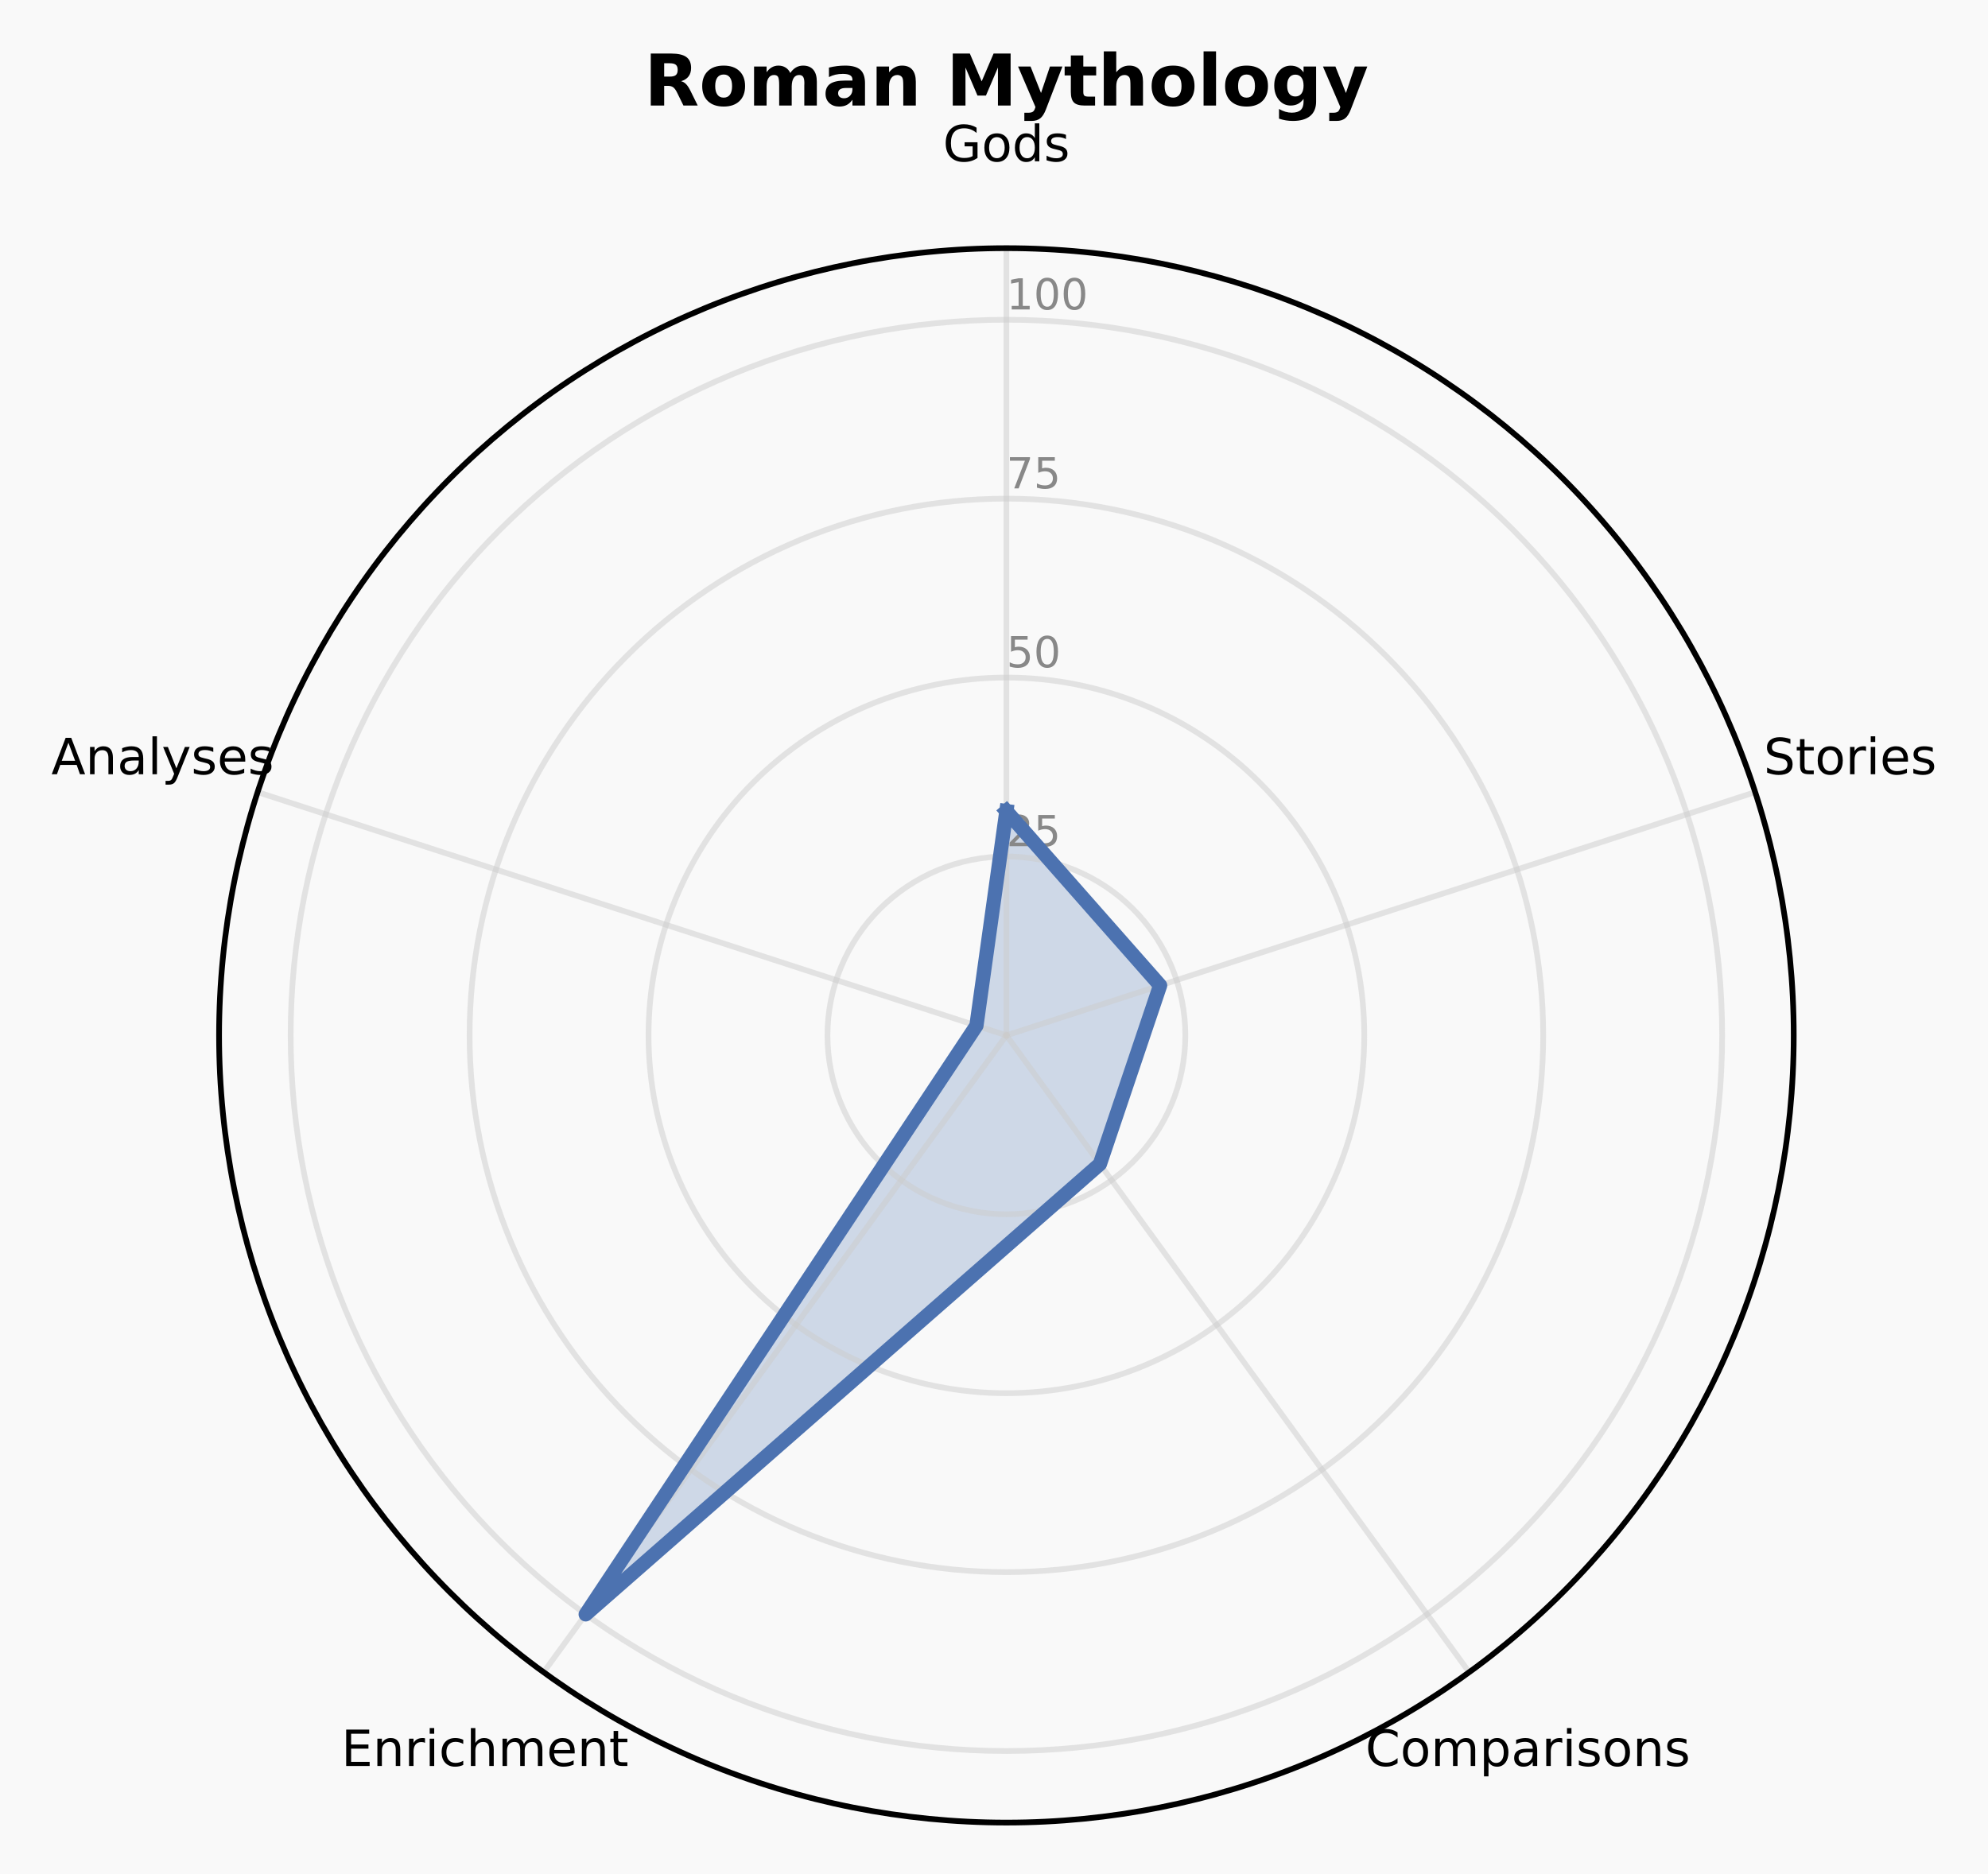
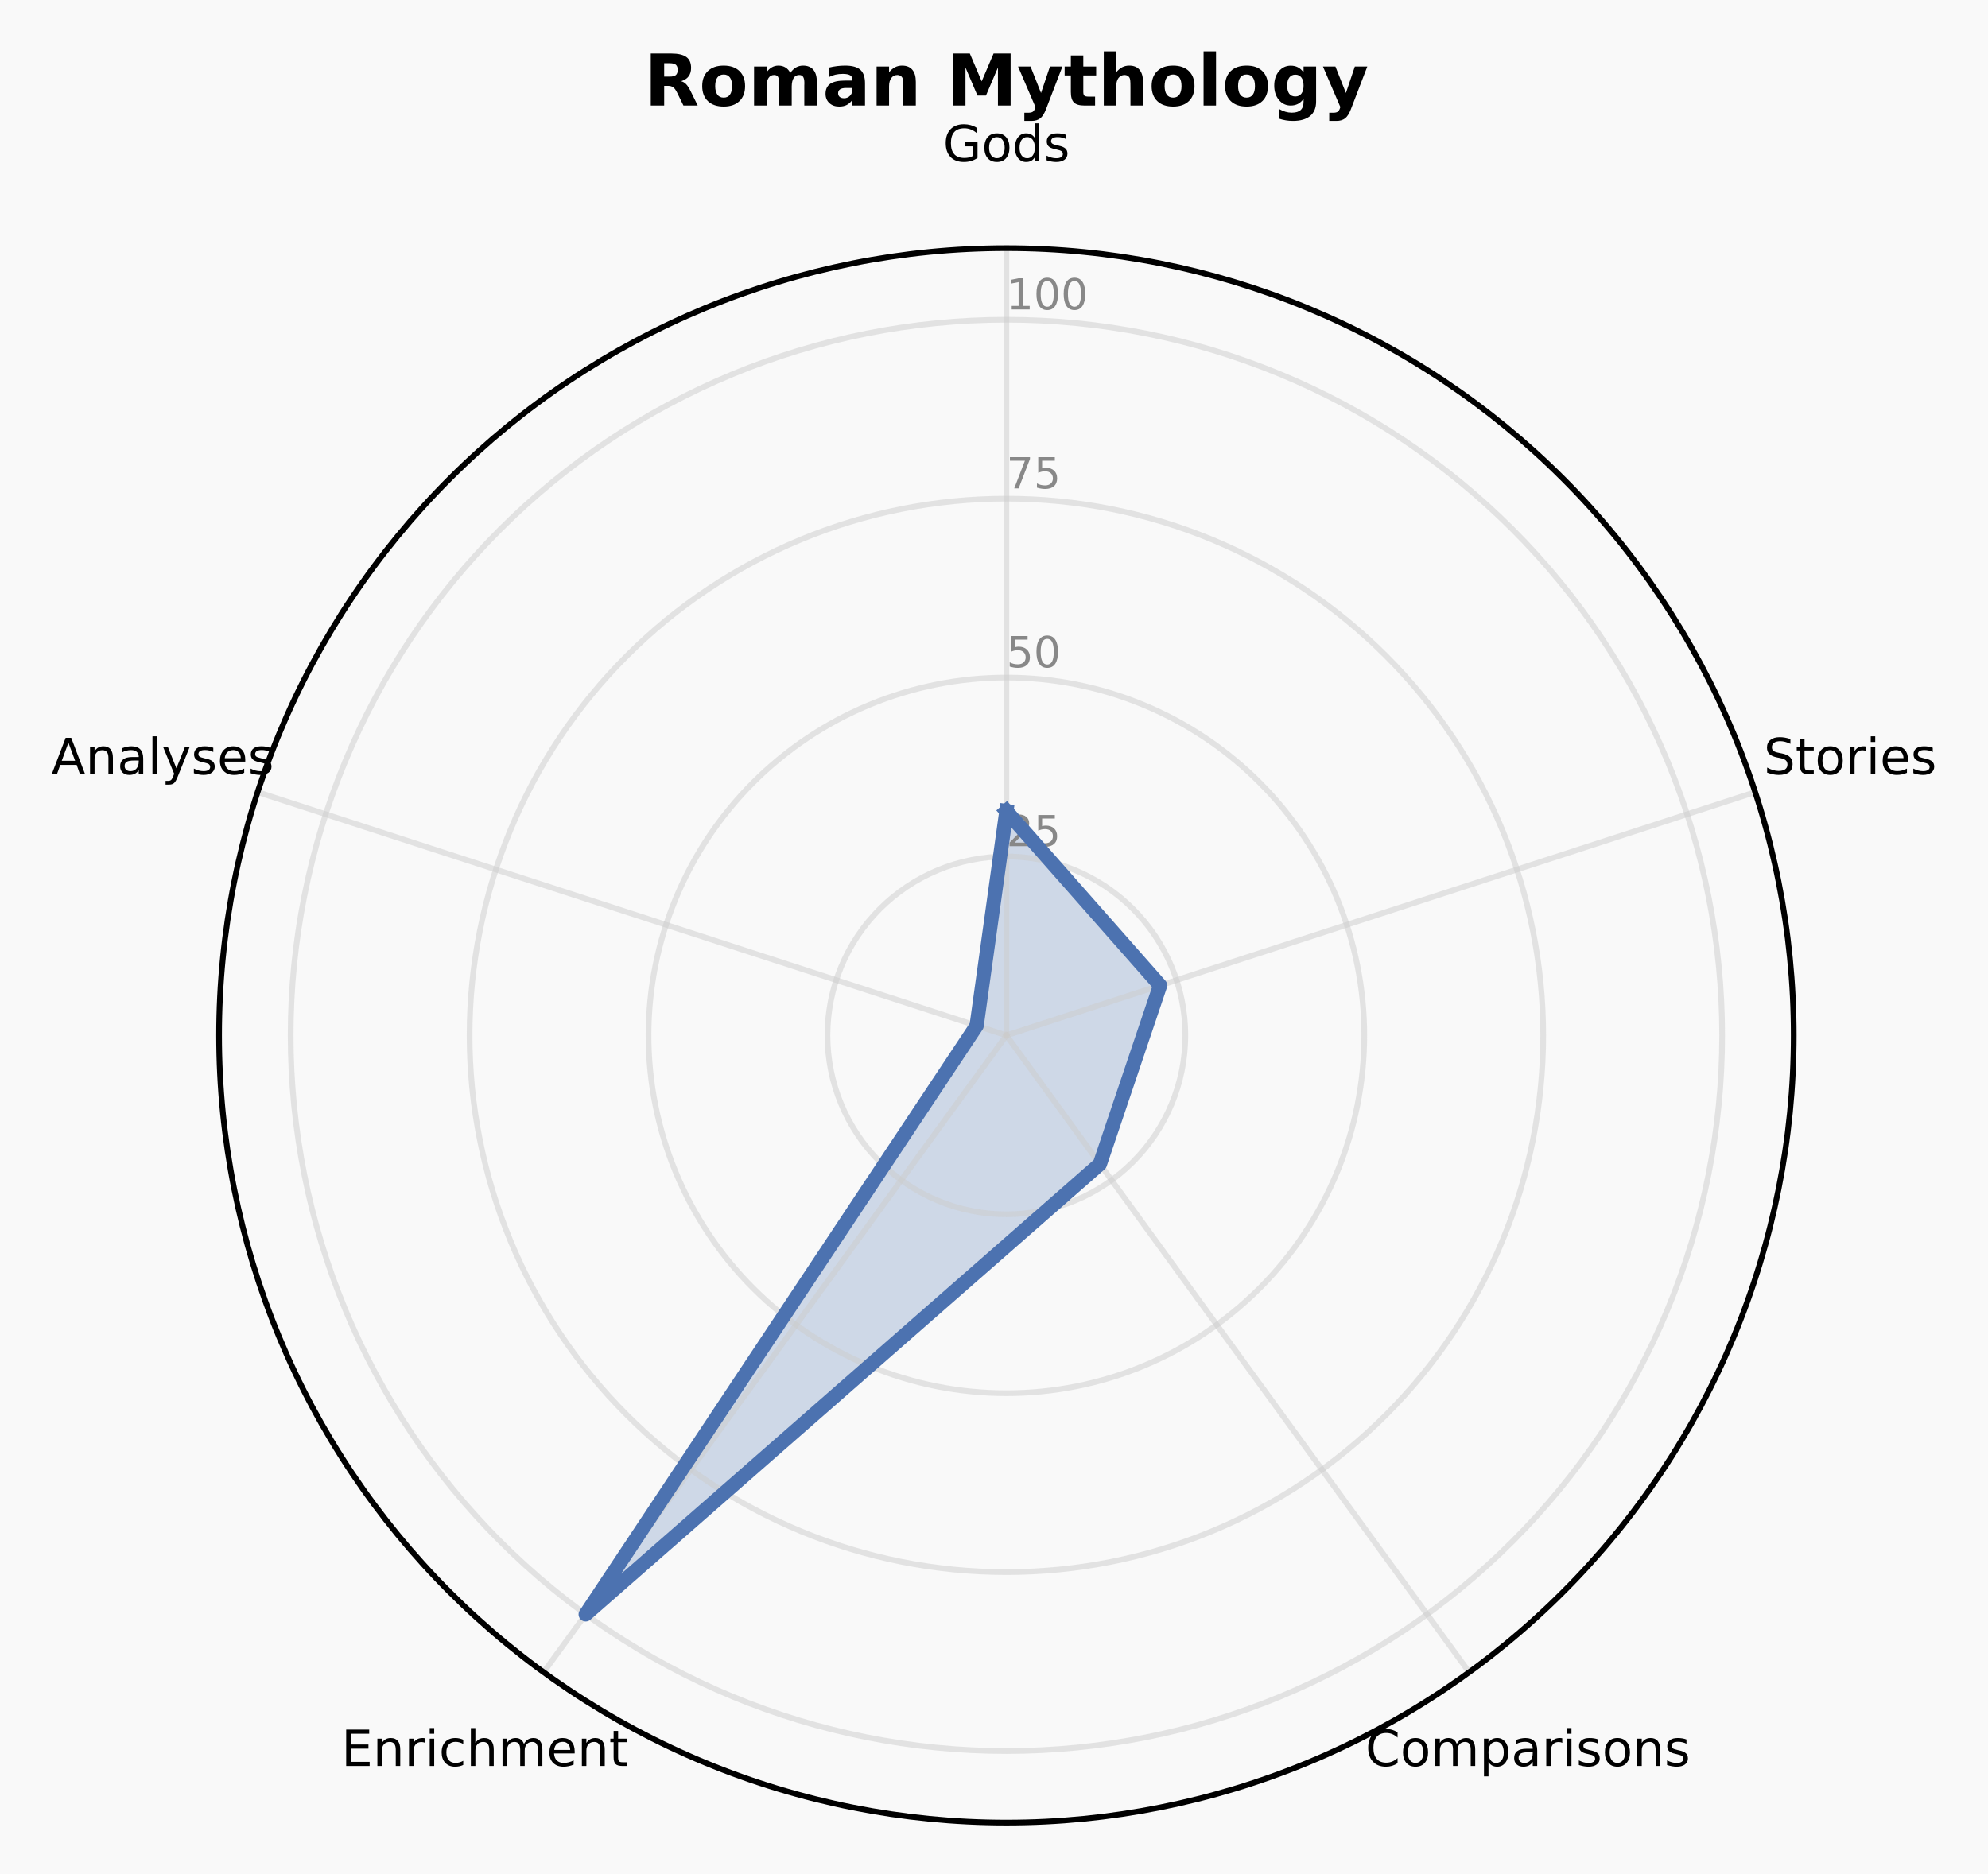
<svg xmlns="http://www.w3.org/2000/svg" xmlns:xlink="http://www.w3.org/1999/xlink" width="278.709pt" height="262.758pt" viewBox="0 0 278.709 262.758" version="1.1">
  <defs>
    <style type="text/css">*{stroke-linejoin: round; stroke-linecap: butt}</style>
  </defs>
  <g id="figure_1">
    <g id="patch_1">
      <path d="M 0 262.758  L 278.709 262.758  L 278.709 0  L 0 0  z " style="fill: #f9f9f9" />
    </g>
    <g id="axes_1">
      <g id="patch_2">
        <path d="M 251.473 145.178  C 251.473 130.683 248.618 116.329 243.071 102.938  C 237.524 89.546 229.393 77.377 219.143 67.128  C 208.894 56.878 196.725 48.748 183.334 43.201  C 169.942 37.654 155.588 34.798 141.093 34.798  C 126.598 34.798 112.244 37.654 98.853 43.201  C 85.461 48.748 73.293 56.878 63.043 67.128  C 52.794 77.377 44.663 89.546 39.116 102.938  C 33.569 116.329 30.714 130.683 30.714 145.178  C 30.714 159.673 33.569 174.027 39.116 187.418  C 44.663 200.81 52.794 212.979 63.043 223.228  C 73.293 233.478 85.461 241.609 98.853 247.155  C 112.244 252.702 126.598 255.558 141.093 255.558  C 155.588 255.558 169.942 252.702 183.334 247.155  C 196.725 241.609 208.894 233.478 219.143 223.228  C 229.393 212.979 237.524 200.81 243.071 187.418  C 248.618 174.027 251.473 159.673 251.473 145.178  M 141.093 145.178  C 141.093 145.178 141.093 145.178 141.093 145.178  C 141.093 145.178 141.093 145.178 141.093 145.178  C 141.093 145.178 141.093 145.178 141.093 145.178  C 141.093 145.178 141.093 145.178 141.093 145.178  C 141.093 145.178 141.093 145.178 141.093 145.178  C 141.093 145.178 141.093 145.178 141.093 145.178  C 141.093 145.178 141.093 145.178 141.093 145.178  C 141.093 145.178 141.093 145.178 141.093 145.178  C 141.093 145.178 141.093 145.178 141.093 145.178  C 141.093 145.178 141.093 145.178 141.093 145.178  C 141.093 145.178 141.093 145.178 141.093 145.178  C 141.093 145.178 141.093 145.178 141.093 145.178  C 141.093 145.178 141.093 145.178 141.093 145.178  C 141.093 145.178 141.093 145.178 141.093 145.178  C 141.093 145.178 141.093 145.178 141.093 145.178  C 141.093 145.178 141.093 145.178 141.093 145.178  z " style="fill: #f9f9f9" />
      </g>
      <g id="patch_3">
-         <path d="M 141.093 113.727  L 162.643 138.176  L 154.2 163.218  L 82.112 226.359  L 136.892 143.813  z " clip-path="url(#p21770b85a9)" style="fill: #4c72b0; opacity: 0.25; stroke: #4c72b0; stroke-linejoin: miter" />
+         <path d="M 141.093 113.727  L 162.643 138.176  L 154.2 163.218  L 82.112 226.359  L 136.918 143.821  z " clip-path="url(#pf71d11ff73)" style="fill: #4c72b0; opacity: 0.25; stroke: #4c72b0; stroke-linejoin: miter" />
      </g>
      <g id="matplotlib.axis_1">
        <g id="xtick_1">
          <g id="line2d_1">
-             <path d="M 141.093 145.178  L 141.093 34.798  " clip-path="url(#p21770b85a9)" style="fill: none; stroke: #cccccc; stroke-opacity: 0.5; stroke-width: 0.8; stroke-linecap: square" />
+             <path d="M 141.093 145.178  L 141.093 34.798  " clip-path="url(#pf71d11ff73)" style="fill: none; stroke: #cccccc; stroke-opacity: 0.5; stroke-width: 0.8; stroke-linecap: square" />
          </g>
          <g id="text_1">
            <g transform="translate(132.1945 22.61707) scale(0.07 -0.07)">
              <defs>
                <path id="DejaVuSans-2a" d="M 3809 666  L 3809 1919  L 2778 1919  L 2778 2438  L 4434 2438  L 4434 434  Q 4069 175 3628 42  Q 3188 -91 2688 -91  Q 1594 -91 976 548  Q 359 1188 359 2328  Q 359 3472 976 4111  Q 1594 4750 2688 4750  Q 3144 4750 3555 4637  Q 3966 4525 4313 4306  L 4313 3634  Q 3963 3931 3569 4081  Q 3175 4231 2741 4231  Q 1884 4231 1454 3753  Q 1025 3275 1025 2328  Q 1025 1384 1454 906  Q 1884 428 2741 428  Q 3075 428 3337 486  Q 3600 544 3809 666  z " transform="scale(0.015625)" />
                <path id="DejaVuSans-52" d="M 1959 3097  Q 1497 3097 1228 2736  Q 959 2375 959 1747  Q 959 1119 1226 758  Q 1494 397 1959 397  Q 2419 397 2687 759  Q 2956 1122 2956 1747  Q 2956 2369 2687 2733  Q 2419 3097 1959 3097  z M 1959 3584  Q 2709 3584 3137 3096  Q 3566 2609 3566 1747  Q 3566 888 3137 398  Q 2709 -91 1959 -91  Q 1206 -91 779 398  Q 353 888 353 1747  Q 353 2609 779 3096  Q 1206 3584 1959 3584  z " transform="scale(0.015625)" />
                <path id="DejaVuSans-47" d="M 2906 2969  L 2906 4863  L 3481 4863  L 3481 0  L 2906 0  L 2906 525  Q 2725 213 2448 61  Q 2172 -91 1784 -91  Q 1150 -91 751 415  Q 353 922 353 1747  Q 353 2572 751 3078  Q 1150 3584 1784 3584  Q 2172 3584 2448 3432  Q 2725 3281 2906 2969  z M 947 1747  Q 947 1113 1208 752  Q 1469 391 1925 391  Q 2381 391 2643 752  Q 2906 1113 2906 1747  Q 2906 2381 2643 2742  Q 2381 3103 1925 3103  Q 1469 3103 1208 2742  Q 947 2381 947 1747  z " transform="scale(0.015625)" />
                <path id="DejaVuSans-56" d="M 2834 3397  L 2834 2853  Q 2591 2978 2328 3040  Q 2066 3103 1784 3103  Q 1356 3103 1142 2972  Q 928 2841 928 2578  Q 928 2378 1081 2264  Q 1234 2150 1697 2047  L 1894 2003  Q 2506 1872 2764 1633  Q 3022 1394 3022 966  Q 3022 478 2636 193  Q 2250 -91 1575 -91  Q 1294 -91 989 -36  Q 684 19 347 128  L 347 722  Q 666 556 975 473  Q 1284 391 1588 391  Q 1994 391 2212 530  Q 2431 669 2431 922  Q 2431 1156 2273 1281  Q 2116 1406 1581 1522  L 1381 1569  Q 847 1681 609 1914  Q 372 2147 372 2553  Q 372 3047 722 3315  Q 1072 3584 1716 3584  Q 2034 3584 2315 3537  Q 2597 3491 2834 3397  z " transform="scale(0.015625)" />
              </defs>
              <use xlink:href="#DejaVuSans-2a" />
              <use xlink:href="#DejaVuSans-52" transform="translate(77.48438 0)" />
              <use xlink:href="#DejaVuSans-47" transform="translate(138.6719 0)" />
              <use xlink:href="#DejaVuSans-56" transform="translate(202.1562 0)" />
            </g>
          </g>
        </g>
        <g id="xtick_2">
          <g id="line2d_2">
-             <path d="M 141.093 145.178  L 246.07 111.069  " clip-path="url(#p21770b85a9)" style="fill: none; stroke: #cccccc; stroke-opacity: 0.5; stroke-width: 0.8; stroke-linecap: square" />
+             <path d="M 141.093 145.178  L 246.07 111.069  " clip-path="url(#pf71d11ff73)" style="fill: none; stroke: #cccccc; stroke-opacity: 0.5; stroke-width: 0.8; stroke-linecap: square" />
          </g>
          <g id="text_2">
            <g transform="translate(247.2616 108.5613) scale(0.07 -0.07)">
              <defs>
                <path id="DejaVuSans-36" d="M 3425 4513  L 3425 3897  Q 3066 4069 2747 4153  Q 2428 4238 2131 4238  Q 1616 4238 1336 4038  Q 1056 3838 1056 3469  Q 1056 3159 1242 3001  Q 1428 2844 1947 2747  L 2328 2669  Q 3034 2534 3370 2195  Q 3706 1856 3706 1288  Q 3706 609 3251 259  Q 2797 -91 1919 -91  Q 1588 -91 1214 -16  Q 841 59 441 206  L 441 856  Q 825 641 1194 531  Q 1563 422 1919 422  Q 2459 422 2753 634  Q 3047 847 3047 1241  Q 3047 1584 2836 1778  Q 2625 1972 2144 2069  L 1759 2144  Q 1053 2284 737 2584  Q 422 2884 422 3419  Q 422 4038 858 4394  Q 1294 4750 2059 4750  Q 2388 4750 2728 4690  Q 3069 4631 3425 4513  z " transform="scale(0.015625)" />
                <path id="DejaVuSans-57" d="M 1172 4494  L 1172 3500  L 2356 3500  L 2356 3053  L 1172 3053  L 1172 1153  Q 1172 725 1289 603  Q 1406 481 1766 481  L 2356 481  L 2356 0  L 1766 0  Q 1100 0 847 248  Q 594 497 594 1153  L 594 3053  L 172 3053  L 172 3500  L 594 3500  L 594 4494  L 1172 4494  z " transform="scale(0.015625)" />
                <path id="DejaVuSans-55" d="M 2631 2963  Q 2534 3019 2420 3045  Q 2306 3072 2169 3072  Q 1681 3072 1420 2755  Q 1159 2438 1159 1844  L 1159 0  L 581 0  L 581 3500  L 1159 3500  L 1159 2956  Q 1341 3275 1631 3429  Q 1922 3584 2338 3584  Q 2397 3584 2469 3576  Q 2541 3569 2628 3553  L 2631 2963  z " transform="scale(0.015625)" />
                <path id="DejaVuSans-4c" d="M 603 3500  L 1178 3500  L 1178 0  L 603 0  L 603 3500  z M 603 4863  L 1178 4863  L 1178 4134  L 603 4134  L 603 4863  z " transform="scale(0.015625)" />
                <path id="DejaVuSans-48" d="M 3597 1894  L 3597 1613  L 953 1613  Q 991 1019 1311 708  Q 1631 397 2203 397  Q 2534 397 2845 478  Q 3156 559 3463 722  L 3463 178  Q 3153 47 2828 -22  Q 2503 -91 2169 -91  Q 1331 -91 842 396  Q 353 884 353 1716  Q 353 2575 817 3079  Q 1281 3584 2069 3584  Q 2775 3584 3186 3129  Q 3597 2675 3597 1894  z M 3022 2063  Q 3016 2534 2758 2815  Q 2500 3097 2075 3097  Q 1594 3097 1305 2825  Q 1016 2553 972 2059  L 3022 2063  z " transform="scale(0.015625)" />
              </defs>
              <use xlink:href="#DejaVuSans-36" />
              <use xlink:href="#DejaVuSans-57" transform="translate(63.48438 0)" />
              <use xlink:href="#DejaVuSans-52" transform="translate(102.6875 0)" />
              <use xlink:href="#DejaVuSans-55" transform="translate(163.875 0)" />
              <use xlink:href="#DejaVuSans-4c" transform="translate(204.9844 0)" />
              <use xlink:href="#DejaVuSans-48" transform="translate(232.7656 0)" />
              <use xlink:href="#DejaVuSans-56" transform="translate(294.2969 0)" />
            </g>
          </g>
        </g>
        <g id="xtick_3">
          <g id="line2d_3">
-             <path d="M 141.093 145.178  L 205.973 234.477  " clip-path="url(#p21770b85a9)" style="fill: none; stroke: #cccccc; stroke-opacity: 0.5; stroke-width: 0.8; stroke-linecap: square" />
+             <path d="M 141.093 145.178  L 205.973 234.477  " clip-path="url(#pf71d11ff73)" style="fill: none; stroke: #cccccc; stroke-opacity: 0.5; stroke-width: 0.8; stroke-linecap: square" />
          </g>
          <g id="text_3">
            <g transform="translate(191.4228 247.6219) scale(0.07 -0.07)">
              <defs>
                <path id="DejaVuSans-26" d="M 4122 4306  L 4122 3641  Q 3803 3938 3442 4084  Q 3081 4231 2675 4231  Q 1875 4231 1450 3742  Q 1025 3253 1025 2328  Q 1025 1406 1450 917  Q 1875 428 2675 428  Q 3081 428 3442 575  Q 3803 722 4122 1019  L 4122 359  Q 3791 134 3420 21  Q 3050 -91 2638 -91  Q 1578 -91 968 557  Q 359 1206 359 2328  Q 359 3453 968 4101  Q 1578 4750 2638 4750  Q 3056 4750 3426 4639  Q 3797 4528 4122 4306  z " transform="scale(0.015625)" />
                <path id="DejaVuSans-50" d="M 3328 2828  Q 3544 3216 3844 3400  Q 4144 3584 4550 3584  Q 5097 3584 5394 3201  Q 5691 2819 5691 2113  L 5691 0  L 5113 0  L 5113 2094  Q 5113 2597 4934 2840  Q 4756 3084 4391 3084  Q 3944 3084 3684 2787  Q 3425 2491 3425 1978  L 3425 0  L 2847 0  L 2847 2094  Q 2847 2600 2669 2842  Q 2491 3084 2119 3084  Q 1678 3084 1418 2786  Q 1159 2488 1159 1978  L 1159 0  L 581 0  L 581 3500  L 1159 3500  L 1159 2956  Q 1356 3278 1631 3431  Q 1906 3584 2284 3584  Q 2666 3584 2933 3390  Q 3200 3197 3328 2828  z " transform="scale(0.015625)" />
                <path id="DejaVuSans-53" d="M 1159 525  L 1159 -1331  L 581 -1331  L 581 3500  L 1159 3500  L 1159 2969  Q 1341 3281 1617 3432  Q 1894 3584 2278 3584  Q 2916 3584 3314 3078  Q 3713 2572 3713 1747  Q 3713 922 3314 415  Q 2916 -91 2278 -91  Q 1894 -91 1617 61  Q 1341 213 1159 525  z M 3116 1747  Q 3116 2381 2855 2742  Q 2594 3103 2138 3103  Q 1681 3103 1420 2742  Q 1159 2381 1159 1747  Q 1159 1113 1420 752  Q 1681 391 2138 391  Q 2594 391 2855 752  Q 3116 1113 3116 1747  z " transform="scale(0.015625)" />
                <path id="DejaVuSans-44" d="M 2194 1759  Q 1497 1759 1228 1600  Q 959 1441 959 1056  Q 959 750 1161 570  Q 1363 391 1709 391  Q 2188 391 2477 730  Q 2766 1069 2766 1631  L 2766 1759  L 2194 1759  z M 3341 1997  L 3341 0  L 2766 0  L 2766 531  Q 2569 213 2275 61  Q 1981 -91 1556 -91  Q 1019 -91 701 211  Q 384 513 384 1019  Q 384 1609 779 1909  Q 1175 2209 1959 2209  L 2766 2209  L 2766 2266  Q 2766 2663 2505 2880  Q 2244 3097 1772 3097  Q 1472 3097 1187 3025  Q 903 2953 641 2809  L 641 3341  Q 956 3463 1253 3523  Q 1550 3584 1831 3584  Q 2591 3584 2966 3190  Q 3341 2797 3341 1997  z " transform="scale(0.015625)" />
                <path id="DejaVuSans-51" d="M 3513 2113  L 3513 0  L 2938 0  L 2938 2094  Q 2938 2591 2744 2837  Q 2550 3084 2163 3084  Q 1697 3084 1428 2787  Q 1159 2491 1159 1978  L 1159 0  L 581 0  L 581 3500  L 1159 3500  L 1159 2956  Q 1366 3272 1645 3428  Q 1925 3584 2291 3584  Q 2894 3584 3203 3211  Q 3513 2838 3513 2113  z " transform="scale(0.015625)" />
              </defs>
              <use xlink:href="#DejaVuSans-26" />
              <use xlink:href="#DejaVuSans-52" transform="translate(69.82812 0)" />
              <use xlink:href="#DejaVuSans-50" transform="translate(131.0156 0)" />
              <use xlink:href="#DejaVuSans-53" transform="translate(228.4219 0)" />
              <use xlink:href="#DejaVuSans-44" transform="translate(291.9062 0)" />
              <use xlink:href="#DejaVuSans-55" transform="translate(353.1875 0)" />
              <use xlink:href="#DejaVuSans-4c" transform="translate(394.2969 0)" />
              <use xlink:href="#DejaVuSans-56" transform="translate(422.0781 0)" />
              <use xlink:href="#DejaVuSans-52" transform="translate(474.1719 0)" />
              <use xlink:href="#DejaVuSans-51" transform="translate(535.3594 0)" />
              <use xlink:href="#DejaVuSans-56" transform="translate(598.7344 0)" />
            </g>
          </g>
        </g>
        <g id="xtick_4">
          <g id="line2d_4">
-             <path d="M 141.093 145.178  L 76.214 234.477  " clip-path="url(#p21770b85a9)" style="fill: none; stroke: #cccccc; stroke-opacity: 0.5; stroke-width: 0.8; stroke-linecap: square" />
+             <path d="M 141.093 145.178  L 76.214 234.477  " clip-path="url(#pf71d11ff73)" style="fill: none; stroke: #cccccc; stroke-opacity: 0.5; stroke-width: 0.8; stroke-linecap: square" />
          </g>
          <g id="text_4">
            <g transform="translate(47.8483 247.6219) scale(0.07 -0.07)">
              <defs>
                <path id="DejaVuSans-28" d="M 628 4666  L 3578 4666  L 3578 4134  L 1259 4134  L 1259 2753  L 3481 2753  L 3481 2222  L 1259 2222  L 1259 531  L 3634 531  L 3634 0  L 628 0  L 628 4666  z " transform="scale(0.015625)" />
                <path id="DejaVuSans-46" d="M 3122 3366  L 3122 2828  Q 2878 2963 2633 3030  Q 2388 3097 2138 3097  Q 1578 3097 1268 2742  Q 959 2388 959 1747  Q 959 1106 1268 751  Q 1578 397 2138 397  Q 2388 397 2633 464  Q 2878 531 3122 666  L 3122 134  Q 2881 22 2623 -34  Q 2366 -91 2075 -91  Q 1284 -91 818 406  Q 353 903 353 1747  Q 353 2603 823 3093  Q 1294 3584 2113 3584  Q 2378 3584 2631 3529  Q 2884 3475 3122 3366  z " transform="scale(0.015625)" />
                <path id="DejaVuSans-4b" d="M 3513 2113  L 3513 0  L 2938 0  L 2938 2094  Q 2938 2591 2744 2837  Q 2550 3084 2163 3084  Q 1697 3084 1428 2787  Q 1159 2491 1159 1978  L 1159 0  L 581 0  L 581 4863  L 1159 4863  L 1159 2956  Q 1366 3272 1645 3428  Q 1925 3584 2291 3584  Q 2894 3584 3203 3211  Q 3513 2838 3513 2113  z " transform="scale(0.015625)" />
              </defs>
              <use xlink:href="#DejaVuSans-28" />
              <use xlink:href="#DejaVuSans-51" transform="translate(63.1875 0)" />
              <use xlink:href="#DejaVuSans-55" transform="translate(126.5625 0)" />
              <use xlink:href="#DejaVuSans-4c" transform="translate(167.6719 0)" />
              <use xlink:href="#DejaVuSans-46" transform="translate(195.4531 0)" />
              <use xlink:href="#DejaVuSans-4b" transform="translate(250.4375 0)" />
              <use xlink:href="#DejaVuSans-50" transform="translate(313.8125 0)" />
              <use xlink:href="#DejaVuSans-48" transform="translate(411.2188 0)" />
              <use xlink:href="#DejaVuSans-51" transform="translate(472.75 0)" />
              <use xlink:href="#DejaVuSans-57" transform="translate(536.125 0)" />
            </g>
          </g>
        </g>
        <g id="xtick_5">
          <g id="line2d_5">
-             <path d="M 141.093 145.178  L 36.116 111.069  " clip-path="url(#p21770b85a9)" style="fill: none; stroke: #cccccc; stroke-opacity: 0.5; stroke-width: 0.8; stroke-linecap: square" />
+             <path d="M 141.093 145.178  L 36.116 111.069  " clip-path="url(#pf71d11ff73)" style="fill: none; stroke: #cccccc; stroke-opacity: 0.5; stroke-width: 0.8; stroke-linecap: square" />
          </g>
          <g id="text_5">
            <g transform="translate(7.2 108.5613) scale(0.07 -0.07)">
              <defs>
                <path id="DejaVuSans-24" d="M 2188 4044  L 1331 1722  L 3047 1722  L 2188 4044  z M 1831 4666  L 2547 4666  L 4325 0  L 3669 0  L 3244 1197  L 1141 1197  L 716 0  L 50 0  L 1831 4666  z " transform="scale(0.015625)" />
                <path id="DejaVuSans-4f" d="M 603 4863  L 1178 4863  L 1178 0  L 603 0  L 603 4863  z " transform="scale(0.015625)" />
                <path id="DejaVuSans-5c" d="M 2059 -325  Q 1816 -950 1584 -1140  Q 1353 -1331 966 -1331  L 506 -1331  L 506 -850  L 844 -850  Q 1081 -850 1212 -737  Q 1344 -625 1503 -206  L 1606 56  L 191 3500  L 800 3500  L 1894 763  L 2988 3500  L 3597 3500  L 2059 -325  z " transform="scale(0.015625)" />
              </defs>
              <use xlink:href="#DejaVuSans-24" />
              <use xlink:href="#DejaVuSans-51" transform="translate(68.40625 0)" />
              <use xlink:href="#DejaVuSans-44" transform="translate(131.7812 0)" />
              <use xlink:href="#DejaVuSans-4f" transform="translate(193.0625 0)" />
              <use xlink:href="#DejaVuSans-5c" transform="translate(220.8438 0)" />
              <use xlink:href="#DejaVuSans-56" transform="translate(280.0312 0)" />
              <use xlink:href="#DejaVuSans-48" transform="translate(332.125 0)" />
              <use xlink:href="#DejaVuSans-56" transform="translate(393.6562 0)" />
            </g>
          </g>
        </g>
      </g>
      <g id="matplotlib.axis_2">
        <g id="ytick_1">
          <g id="line2d_6">
-             <path d="M 141.093 120.092  C 144.388 120.092 147.65 120.741 150.693 122.001  C 153.737 123.262 156.503 125.11 158.832 127.439  C 161.161 129.769 163.009 132.534 164.27 135.578  C 165.531 138.621 166.18 141.884 166.18 145.178  C 166.18 148.472 165.531 151.735 164.27 154.778  C 163.009 157.822 161.161 160.587 158.832 162.917  C 156.503 165.246 153.737 167.094 150.693 168.355  C 147.65 169.615 144.388 170.264 141.093 170.264  C 137.799 170.264 134.537 169.615 131.493 168.355  C 128.45 167.094 125.684 165.246 123.355 162.917  C 121.025 160.587 119.177 157.822 117.917 154.778  C 116.656 151.735 116.007 148.472 116.007 145.178  C 116.007 141.884 116.656 138.621 117.917 135.578  C 119.177 132.534 121.025 129.769 123.355 127.439  C 125.684 125.11 128.45 123.262 131.493 122.001  C 134.537 120.741 137.799 120.092 141.093 120.092  " clip-path="url(#p21770b85a9)" style="fill: none; stroke: #cccccc; stroke-opacity: 0.5; stroke-width: 0.8; stroke-linecap: square" />
+             <path d="M 141.093 120.092  C 144.388 120.092 147.65 120.741 150.693 122.001  C 153.737 123.262 156.503 125.11 158.832 127.439  C 161.161 129.769 163.009 132.534 164.27 135.578  C 165.531 138.621 166.18 141.884 166.18 145.178  C 166.18 148.472 165.531 151.735 164.27 154.778  C 163.009 157.822 161.161 160.587 158.832 162.917  C 156.503 165.246 153.737 167.094 150.693 168.355  C 147.65 169.615 144.388 170.264 141.093 170.264  C 137.799 170.264 134.537 169.615 131.493 168.355  C 128.45 167.094 125.684 165.246 123.355 162.917  C 121.025 160.587 119.177 157.822 117.917 154.778  C 116.656 151.735 116.007 148.472 116.007 145.178  C 116.007 141.884 116.656 138.621 117.917 135.578  C 119.177 132.534 121.025 129.769 123.355 127.439  C 125.684 125.11 128.45 123.262 131.493 122.001  C 134.537 120.741 137.799 120.092 141.093 120.092  " clip-path="url(#pf71d11ff73)" style="fill: none; stroke: #cccccc; stroke-opacity: 0.5; stroke-width: 0.8; stroke-linecap: square" />
          </g>
          <g id="text_6">
            <g style="fill: #888888" transform="translate(141.0933 118.6504) scale(0.06 -0.06)">
              <defs>
                <path id="DejaVuSans-15" d="M 1228 531  L 3431 531  L 3431 0  L 469 0  L 469 531  Q 828 903 1448 1529  Q 2069 2156 2228 2338  Q 2531 2678 2651 2914  Q 2772 3150 2772 3378  Q 2772 3750 2511 3984  Q 2250 4219 1831 4219  Q 1534 4219 1204 4116  Q 875 4013 500 3803  L 500 4441  Q 881 4594 1212 4672  Q 1544 4750 1819 4750  Q 2544 4750 2975 4387  Q 3406 4025 3406 3419  Q 3406 3131 3298 2873  Q 3191 2616 2906 2266  Q 2828 2175 2409 1742  Q 1991 1309 1228 531  z " transform="scale(0.015625)" />
                <path id="DejaVuSans-18" d="M 691 4666  L 3169 4666  L 3169 4134  L 1269 4134  L 1269 2991  Q 1406 3038 1543 3061  Q 1681 3084 1819 3084  Q 2600 3084 3056 2656  Q 3513 2228 3513 1497  Q 3513 744 3044 326  Q 2575 -91 1722 -91  Q 1428 -91 1123 -41  Q 819 9 494 109  L 494 744  Q 775 591 1075 516  Q 1375 441 1709 441  Q 2250 441 2565 725  Q 2881 1009 2881 1497  Q 2881 1984 2565 2268  Q 2250 2553 1709 2553  Q 1456 2553 1204 2497  Q 953 2441 691 2322  L 691 4666  z " transform="scale(0.015625)" />
              </defs>
              <use xlink:href="#DejaVuSans-15" />
              <use xlink:href="#DejaVuSans-18" transform="translate(63.625 0)" />
            </g>
          </g>
        </g>
        <g id="ytick_2">
          <g id="line2d_7">
-             <path d="M 141.093 95.005  C 147.682 95.005 154.206 96.303 160.293 98.825  C 166.381 101.346 171.912 105.042 176.571 109.701  C 181.229 114.36 184.925 119.891 187.447 125.978  C 189.968 132.065 191.266 138.589 191.266 145.178  C 191.266 151.767 189.968 158.291 187.447 164.378  C 184.925 170.465 181.229 175.997 176.571 180.655  C 171.912 185.314 166.381 189.01 160.293 191.531  C 154.206 194.053 147.682 195.351 141.093 195.351  C 134.505 195.351 127.98 194.053 121.893 191.531  C 115.806 189.01 110.275 185.314 105.616 180.655  C 100.957 175.997 97.261 170.465 94.74 164.378  C 92.219 158.291 90.921 151.767 90.921 145.178  C 90.921 138.589 92.219 132.065 94.74 125.978  C 97.261 119.891 100.957 114.36 105.616 109.701  C 110.275 105.042 115.806 101.346 121.893 98.825  C 127.98 96.303 134.505 95.005 141.093 95.005  " clip-path="url(#p21770b85a9)" style="fill: none; stroke: #cccccc; stroke-opacity: 0.5; stroke-width: 0.8; stroke-linecap: square" />
+             <path d="M 141.093 95.005  C 147.682 95.005 154.206 96.303 160.293 98.825  C 166.381 101.346 171.912 105.042 176.571 109.701  C 181.229 114.36 184.925 119.891 187.447 125.978  C 189.968 132.065 191.266 138.589 191.266 145.178  C 191.266 151.767 189.968 158.291 187.447 164.378  C 184.925 170.465 181.229 175.997 176.571 180.655  C 171.912 185.314 166.381 189.01 160.293 191.531  C 154.206 194.053 147.682 195.351 141.093 195.351  C 134.505 195.351 127.98 194.053 121.893 191.531  C 115.806 189.01 110.275 185.314 105.616 180.655  C 100.957 175.997 97.261 170.465 94.74 164.378  C 92.219 158.291 90.921 151.767 90.921 145.178  C 90.921 138.589 92.219 132.065 94.74 125.978  C 97.261 119.891 100.957 114.36 105.616 109.701  C 110.275 105.042 115.806 101.346 121.893 98.825  C 127.98 96.303 134.505 95.005 141.093 95.005  " clip-path="url(#pf71d11ff73)" style="fill: none; stroke: #cccccc; stroke-opacity: 0.5; stroke-width: 0.8; stroke-linecap: square" />
          </g>
          <g id="text_7">
            <g style="fill: #888888" transform="translate(141.0933 93.56408) scale(0.06 -0.06)">
              <defs>
                <path id="DejaVuSans-13" d="M 2034 4250  Q 1547 4250 1301 3770  Q 1056 3291 1056 2328  Q 1056 1369 1301 889  Q 1547 409 2034 409  Q 2525 409 2770 889  Q 3016 1369 3016 2328  Q 3016 3291 2770 3770  Q 2525 4250 2034 4250  z M 2034 4750  Q 2819 4750 3233 4129  Q 3647 3509 3647 2328  Q 3647 1150 3233 529  Q 2819 -91 2034 -91  Q 1250 -91 836 529  Q 422 1150 422 2328  Q 422 3509 836 4129  Q 1250 4750 2034 4750  z " transform="scale(0.015625)" />
              </defs>
              <use xlink:href="#DejaVuSans-18" />
              <use xlink:href="#DejaVuSans-13" transform="translate(63.625 0)" />
            </g>
          </g>
        </g>
        <g id="ytick_3">
          <g id="line2d_8">
-             <path d="M 141.093 69.919  C 150.976 69.919 160.763 71.866 169.894 75.648  C 179.024 79.43 187.321 84.974 194.309 91.962  C 201.298 98.95 206.841 107.247 210.623 116.378  C 214.405 125.508 216.352 135.295 216.352 145.178  C 216.352 155.061 214.405 164.848 210.623 173.978  C 206.841 183.109 201.298 191.406 194.309 198.394  C 187.321 205.382 179.024 210.926 169.894 214.708  C 160.763 218.49 150.976 220.437 141.093 220.437  C 131.21 220.437 121.424 218.49 112.293 214.708  C 103.162 210.926 94.866 205.382 87.877 198.394  C 80.889 191.406 75.345 183.109 71.563 173.978  C 67.781 164.848 65.834 155.061 65.834 145.178  C 65.834 135.295 67.781 125.508 71.563 116.378  C 75.345 107.247 80.889 98.95 87.877 91.962  C 94.866 84.974 103.162 79.43 112.293 75.648  C 121.424 71.866 131.21 69.919 141.093 69.919  " clip-path="url(#p21770b85a9)" style="fill: none; stroke: #cccccc; stroke-opacity: 0.5; stroke-width: 0.8; stroke-linecap: square" />
+             <path d="M 141.093 69.919  C 150.976 69.919 160.763 71.866 169.894 75.648  C 179.024 79.43 187.321 84.974 194.309 91.962  C 201.298 98.95 206.841 107.247 210.623 116.378  C 214.405 125.508 216.352 135.295 216.352 145.178  C 216.352 155.061 214.405 164.848 210.623 173.978  C 206.841 183.109 201.298 191.406 194.309 198.394  C 187.321 205.382 179.024 210.926 169.894 214.708  C 160.763 218.49 150.976 220.437 141.093 220.437  C 131.21 220.437 121.424 218.49 112.293 214.708  C 103.162 210.926 94.866 205.382 87.877 198.394  C 80.889 191.406 75.345 183.109 71.563 173.978  C 67.781 164.848 65.834 155.061 65.834 145.178  C 65.834 135.295 67.781 125.508 71.563 116.378  C 75.345 107.247 80.889 98.95 87.877 91.962  C 94.866 84.974 103.162 79.43 112.293 75.648  C 121.424 71.866 131.21 69.919 141.093 69.919  " clip-path="url(#pf71d11ff73)" style="fill: none; stroke: #cccccc; stroke-opacity: 0.5; stroke-width: 0.8; stroke-linecap: square" />
          </g>
          <g id="text_8">
            <g style="fill: #888888" transform="translate(141.0933 68.47781) scale(0.06 -0.06)">
              <defs>
                <path id="DejaVuSans-1a" d="M 525 4666  L 3525 4666  L 3525 4397  L 1831 0  L 1172 0  L 2766 4134  L 525 4134  L 525 4666  z " transform="scale(0.015625)" />
              </defs>
              <use xlink:href="#DejaVuSans-1a" />
              <use xlink:href="#DejaVuSans-18" transform="translate(63.625 0)" />
            </g>
          </g>
        </g>
        <g id="ytick_4">
          <g id="line2d_9">
-             <path d="M 141.093 44.833  C 154.27 44.833 167.32 47.429 179.494 52.471  C 191.668 57.514 202.73 64.906 212.048 74.223  C 221.366 83.541 228.757 94.603 233.8 106.778  C 238.843 118.952 241.438 132.001 241.438 145.178  C 241.438 158.355 238.843 171.404 233.8 183.578  C 228.757 195.753 221.366 206.815 212.048 216.133  C 202.73 225.45 191.668 232.842 179.494 237.885  C 167.32 242.927 154.27 245.523 141.093 245.523  C 127.916 245.523 114.867 242.927 102.693 237.885  C 90.519 232.842 79.456 225.45 70.139 216.133  C 60.821 206.815 53.429 195.753 48.387 183.578  C 43.344 171.404 40.748 158.355 40.748 145.178  C 40.748 132.001 43.344 118.952 48.387 106.778  C 53.429 94.603 60.821 83.541 70.139 74.223  C 79.456 64.906 90.519 57.514 102.693 52.471  C 114.867 47.429 127.916 44.833 141.093 44.833  " clip-path="url(#p21770b85a9)" style="fill: none; stroke: #cccccc; stroke-opacity: 0.5; stroke-width: 0.8; stroke-linecap: square" />
+             <path d="M 141.093 44.833  C 154.27 44.833 167.32 47.429 179.494 52.471  C 191.668 57.514 202.73 64.906 212.048 74.223  C 221.366 83.541 228.757 94.603 233.8 106.778  C 238.843 118.952 241.438 132.001 241.438 145.178  C 241.438 158.355 238.843 171.404 233.8 183.578  C 228.757 195.753 221.366 206.815 212.048 216.133  C 202.73 225.45 191.668 232.842 179.494 237.885  C 167.32 242.927 154.27 245.523 141.093 245.523  C 127.916 245.523 114.867 242.927 102.693 237.885  C 90.519 232.842 79.456 225.45 70.139 216.133  C 60.821 206.815 53.429 195.753 48.387 183.578  C 43.344 171.404 40.748 158.355 40.748 145.178  C 40.748 132.001 43.344 118.952 48.387 106.778  C 53.429 94.603 60.821 83.541 70.139 74.223  C 79.456 64.906 90.519 57.514 102.693 52.471  C 114.867 47.429 127.916 44.833 141.093 44.833  " clip-path="url(#pf71d11ff73)" style="fill: none; stroke: #cccccc; stroke-opacity: 0.5; stroke-width: 0.8; stroke-linecap: square" />
          </g>
          <g id="text_9">
            <g style="fill: #888888" transform="translate(141.0933 43.39154) scale(0.06 -0.06)">
              <defs>
                <path id="DejaVuSans-14" d="M 794 531  L 1825 531  L 1825 4091  L 703 3866  L 703 4441  L 1819 4666  L 2450 4666  L 2450 531  L 3481 531  L 3481 0  L 794 0  L 794 531  z " transform="scale(0.015625)" />
              </defs>
              <use xlink:href="#DejaVuSans-14" />
              <use xlink:href="#DejaVuSans-13" transform="translate(63.625 0)" />
              <use xlink:href="#DejaVuSans-13" transform="translate(127.25 0)" />
            </g>
          </g>
        </g>
      </g>
      <g id="line2d_10">
-         <path d="M 141.093 113.727  L 162.643 138.176  L 154.2 163.218  L 82.112 226.359  L 136.892 143.813  L 141.093 113.727  " clip-path="url(#p21770b85a9)" style="fill: none; stroke: #4c72b0; stroke-width: 2; stroke-linecap: square" />
+         <path d="M 141.093 113.727  L 162.643 138.176  L 154.2 163.218  L 82.112 226.359  L 136.918 143.821  L 141.093 113.727  " clip-path="url(#pf71d11ff73)" style="fill: none; stroke: #4c72b0; stroke-width: 2; stroke-linecap: square" />
      </g>
      <g id="patch_4">
        <path d="M 141.093 34.798  C 126.598 34.798 112.244 37.654 98.853 43.201  C 85.461 48.748 73.293 56.878 63.043 67.128  C 52.794 77.377 44.663 89.546 39.116 102.938  C 33.569 116.329 30.714 130.683 30.714 145.178  C 30.714 159.673 33.569 174.027 39.116 187.418  C 44.663 200.81 52.794 212.979 63.043 223.228  C 73.293 233.478 85.461 241.609 98.853 247.155  C 112.244 252.702 126.598 255.558 141.093 255.558  C 155.588 255.558 169.942 252.702 183.334 247.155  C 196.725 241.609 208.894 233.478 219.143 223.228  C 229.393 212.979 237.524 200.81 243.071 187.418  C 248.618 174.027 251.473 159.673 251.473 145.178  C 251.473 130.683 248.618 116.329 243.071 102.938  C 237.524 89.546 229.393 77.377 219.143 67.128  C 208.894 56.878 196.725 48.748 183.334 43.201  C 169.942 37.654 155.588 34.798 141.093 34.798  " style="fill: none; stroke: #000000; stroke-width: 0.8; stroke-linejoin: miter; stroke-linecap: square" />
      </g>
      <g id="text_10">
        <g transform="translate(90.31671 14.79844) scale(0.1 -0.1)">
          <defs>
            <path id="DejaVuSans-Bold-35" d="M 2297 2597  Q 2675 2597 2839 2737  Q 3003 2878 3003 3200  Q 3003 3519 2839 3656  Q 2675 3794 2297 3794  L 1791 3794  L 1791 2597  L 2297 2597  z M 1791 1766  L 1791 0  L 588 0  L 588 4666  L 2425 4666  Q 3347 4666 3776 4356  Q 4206 4047 4206 3378  Q 4206 2916 3982 2619  Q 3759 2322 3309 2181  Q 3556 2125 3751 1926  Q 3947 1728 4147 1325  L 4800 0  L 3519 0  L 2950 1159  Q 2778 1509 2601 1637  Q 2425 1766 2131 1766  L 1791 1766  z " transform="scale(0.015625)" />
            <path id="DejaVuSans-Bold-52" d="M 2203 2784  Q 1831 2784 1636 2517  Q 1441 2250 1441 1747  Q 1441 1244 1636 976  Q 1831 709 2203 709  Q 2569 709 2762 976  Q 2956 1244 2956 1747  Q 2956 2250 2762 2517  Q 2569 2784 2203 2784  z M 2203 3584  Q 3106 3584 3614 3096  Q 4122 2609 4122 1747  Q 4122 884 3614 396  Q 3106 -91 2203 -91  Q 1297 -91 786 396  Q 275 884 275 1747  Q 275 2609 786 3096  Q 1297 3584 2203 3584  z " transform="scale(0.015625)" />
            <path id="DejaVuSans-Bold-50" d="M 3781 2919  Q 3994 3244 4286 3414  Q 4578 3584 4928 3584  Q 5531 3584 5847 3212  Q 6163 2841 6163 2131  L 6163 0  L 5038 0  L 5038 1825  Q 5041 1866 5042 1909  Q 5044 1953 5044 2034  Q 5044 2406 4934 2573  Q 4825 2741 4581 2741  Q 4263 2741 4089 2478  Q 3916 2216 3909 1719  L 3909 0  L 2784 0  L 2784 1825  Q 2784 2406 2684 2573  Q 2584 2741 2328 2741  Q 2006 2741 1831 2477  Q 1656 2213 1656 1722  L 1656 0  L 531 0  L 531 3500  L 1656 3500  L 1656 2988  Q 1863 3284 2130 3434  Q 2397 3584 2719 3584  Q 3081 3584 3359 3409  Q 3638 3234 3781 2919  z " transform="scale(0.015625)" />
            <path id="DejaVuSans-Bold-44" d="M 2106 1575  Q 1756 1575 1579 1456  Q 1403 1338 1403 1106  Q 1403 894 1545 773  Q 1688 653 1941 653  Q 2256 653 2472 879  Q 2688 1106 2688 1447  L 2688 1575  L 2106 1575  z M 3816 1997  L 3816 0  L 2688 0  L 2688 519  Q 2463 200 2181 54  Q 1900 -91 1497 -91  Q 953 -91 614 226  Q 275 544 275 1050  Q 275 1666 698 1953  Q 1122 2241 2028 2241  L 2688 2241  L 2688 2328  Q 2688 2594 2478 2717  Q 2269 2841 1825 2841  Q 1466 2841 1156 2769  Q 847 2697 581 2553  L 581 3406  Q 941 3494 1303 3539  Q 1666 3584 2028 3584  Q 2975 3584 3395 3211  Q 3816 2838 3816 1997  z " transform="scale(0.015625)" />
            <path id="DejaVuSans-Bold-51" d="M 4056 2131  L 4056 0  L 2931 0  L 2931 347  L 2931 1631  Q 2931 2084 2911 2256  Q 2891 2428 2841 2509  Q 2775 2619 2662 2680  Q 2550 2741 2406 2741  Q 2056 2741 1856 2470  Q 1656 2200 1656 1722  L 1656 0  L 538 0  L 538 3500  L 1656 3500  L 1656 2988  Q 1909 3294 2193 3439  Q 2478 3584 2822 3584  Q 3428 3584 3742 3212  Q 4056 2841 4056 2131  z " transform="scale(0.015625)" />
            <path id="DejaVuSans-Bold-3" transform="scale(0.015625)" />
            <path id="DejaVuSans-Bold-30" d="M 588 4666  L 2119 4666  L 3181 2169  L 4250 4666  L 5778 4666  L 5778 0  L 4641 0  L 4641 3413  L 3566 897  L 2803 897  L 1728 3413  L 1728 0  L 588 0  L 588 4666  z " transform="scale(0.015625)" />
            <path id="DejaVuSans-Bold-5c" d="M 78 3500  L 1197 3500  L 2138 1125  L 2938 3500  L 4056 3500  L 2584 -331  Q 2363 -916 2067 -1148  Q 1772 -1381 1288 -1381  L 641 -1381  L 641 -647  L 991 -647  Q 1275 -647 1404 -556  Q 1534 -466 1606 -231  L 1638 -134  L 78 3500  z " transform="scale(0.015625)" />
            <path id="DejaVuSans-Bold-57" d="M 1759 4494  L 1759 3500  L 2913 3500  L 2913 2700  L 1759 2700  L 1759 1216  Q 1759 972 1856 886  Q 1953 800 2241 800  L 2816 800  L 2816 0  L 1856 0  Q 1194 0 917 276  Q 641 553 641 1216  L 641 2700  L 84 2700  L 84 3500  L 641 3500  L 641 4494  L 1759 4494  z " transform="scale(0.015625)" />
            <path id="DejaVuSans-Bold-4b" d="M 4056 2131  L 4056 0  L 2931 0  L 2931 347  L 2931 1625  Q 2931 2084 2911 2256  Q 2891 2428 2841 2509  Q 2775 2619 2662 2680  Q 2550 2741 2406 2741  Q 2056 2741 1856 2470  Q 1656 2200 1656 1722  L 1656 0  L 538 0  L 538 4863  L 1656 4863  L 1656 2988  Q 1909 3294 2193 3439  Q 2478 3584 2822 3584  Q 3428 3584 3742 3212  Q 4056 2841 4056 2131  z " transform="scale(0.015625)" />
            <path id="DejaVuSans-Bold-4f" d="M 538 4863  L 1656 4863  L 1656 0  L 538 0  L 538 4863  z " transform="scale(0.015625)" />
            <path id="DejaVuSans-Bold-4a" d="M 2919 594  Q 2688 288 2409 144  Q 2131 0 1766 0  Q 1125 0 706 504  Q 288 1009 288 1791  Q 288 2575 706 3076  Q 1125 3578 1766 3578  Q 2131 3578 2409 3434  Q 2688 3291 2919 2981  L 2919 3500  L 4044 3500  L 4044 353  Q 4044 -491 3511 -936  Q 2978 -1381 1966 -1381  Q 1638 -1381 1331 -1331  Q 1025 -1281 716 -1178  L 716 -306  Q 1009 -475 1290 -558  Q 1572 -641 1856 -641  Q 2406 -641 2662 -400  Q 2919 -159 2919 353  L 2919 594  z M 2181 2772  Q 1834 2772 1640 2515  Q 1447 2259 1447 1791  Q 1447 1309 1634 1061  Q 1822 813 2181 813  Q 2531 813 2725 1069  Q 2919 1325 2919 1791  Q 2919 2259 2725 2515  Q 2531 2772 2181 2772  z " transform="scale(0.015625)" />
          </defs>
          <use xlink:href="#DejaVuSans-Bold-35" />
          <use xlink:href="#DejaVuSans-Bold-52" transform="translate(77 0)" />
          <use xlink:href="#DejaVuSans-Bold-50" transform="translate(145.7031 0)" />
          <use xlink:href="#DejaVuSans-Bold-44" transform="translate(249.9062 0)" />
          <use xlink:href="#DejaVuSans-Bold-51" transform="translate(317.3906 0)" />
          <use xlink:href="#DejaVuSans-Bold-3" transform="translate(388.5781 0)" />
          <use xlink:href="#DejaVuSans-Bold-30" transform="translate(423.3906 0)" />
          <use xlink:href="#DejaVuSans-Bold-5c" transform="translate(522.9062 0)" />
          <use xlink:href="#DejaVuSans-Bold-57" transform="translate(588.0938 0)" />
          <use xlink:href="#DejaVuSans-Bold-4b" transform="translate(635.8906 0)" />
          <use xlink:href="#DejaVuSans-Bold-52" transform="translate(707.0781 0)" />
          <use xlink:href="#DejaVuSans-Bold-4f" transform="translate(775.7812 0)" />
          <use xlink:href="#DejaVuSans-Bold-52" transform="translate(810.0625 0)" />
          <use xlink:href="#DejaVuSans-Bold-4a" transform="translate(878.7656 0)" />
          <use xlink:href="#DejaVuSans-Bold-5c" transform="translate(950.3438 0)" />
        </g>
      </g>
    </g>
  </g>
  <defs>
-     <clipPath id="p21770b85a9">
+     <clipPath id="pf71d11ff73">
      <path d="M 251.473 145.178  C 251.473 130.683 248.618 116.329 243.071 102.938  C 237.524 89.546 229.393 77.377 219.143 67.128  C 208.894 56.878 196.725 48.748 183.334 43.201  C 169.942 37.654 155.588 34.798 141.093 34.798  C 126.598 34.798 112.244 37.654 98.853 43.201  C 85.461 48.748 73.293 56.878 63.043 67.128  C 52.794 77.377 44.663 89.546 39.116 102.938  C 33.569 116.329 30.714 130.683 30.714 145.178  C 30.714 159.673 33.569 174.027 39.116 187.418  C 44.663 200.81 52.794 212.979 63.043 223.228  C 73.293 233.478 85.461 241.609 98.853 247.155  C 112.244 252.702 126.598 255.558 141.093 255.558  C 155.588 255.558 169.942 252.702 183.334 247.155  C 196.725 241.609 208.894 233.478 219.143 223.228  C 229.393 212.979 237.524 200.81 243.071 187.418  C 248.618 174.027 251.473 159.673 251.473 145.178  M 141.093 145.178  C 141.093 145.178 141.093 145.178 141.093 145.178  C 141.093 145.178 141.093 145.178 141.093 145.178  C 141.093 145.178 141.093 145.178 141.093 145.178  C 141.093 145.178 141.093 145.178 141.093 145.178  C 141.093 145.178 141.093 145.178 141.093 145.178  C 141.093 145.178 141.093 145.178 141.093 145.178  C 141.093 145.178 141.093 145.178 141.093 145.178  C 141.093 145.178 141.093 145.178 141.093 145.178  C 141.093 145.178 141.093 145.178 141.093 145.178  C 141.093 145.178 141.093 145.178 141.093 145.178  C 141.093 145.178 141.093 145.178 141.093 145.178  C 141.093 145.178 141.093 145.178 141.093 145.178  C 141.093 145.178 141.093 145.178 141.093 145.178  C 141.093 145.178 141.093 145.178 141.093 145.178  C 141.093 145.178 141.093 145.178 141.093 145.178  C 141.093 145.178 141.093 145.178 141.093 145.178  z " />
    </clipPath>
  </defs>
</svg>
